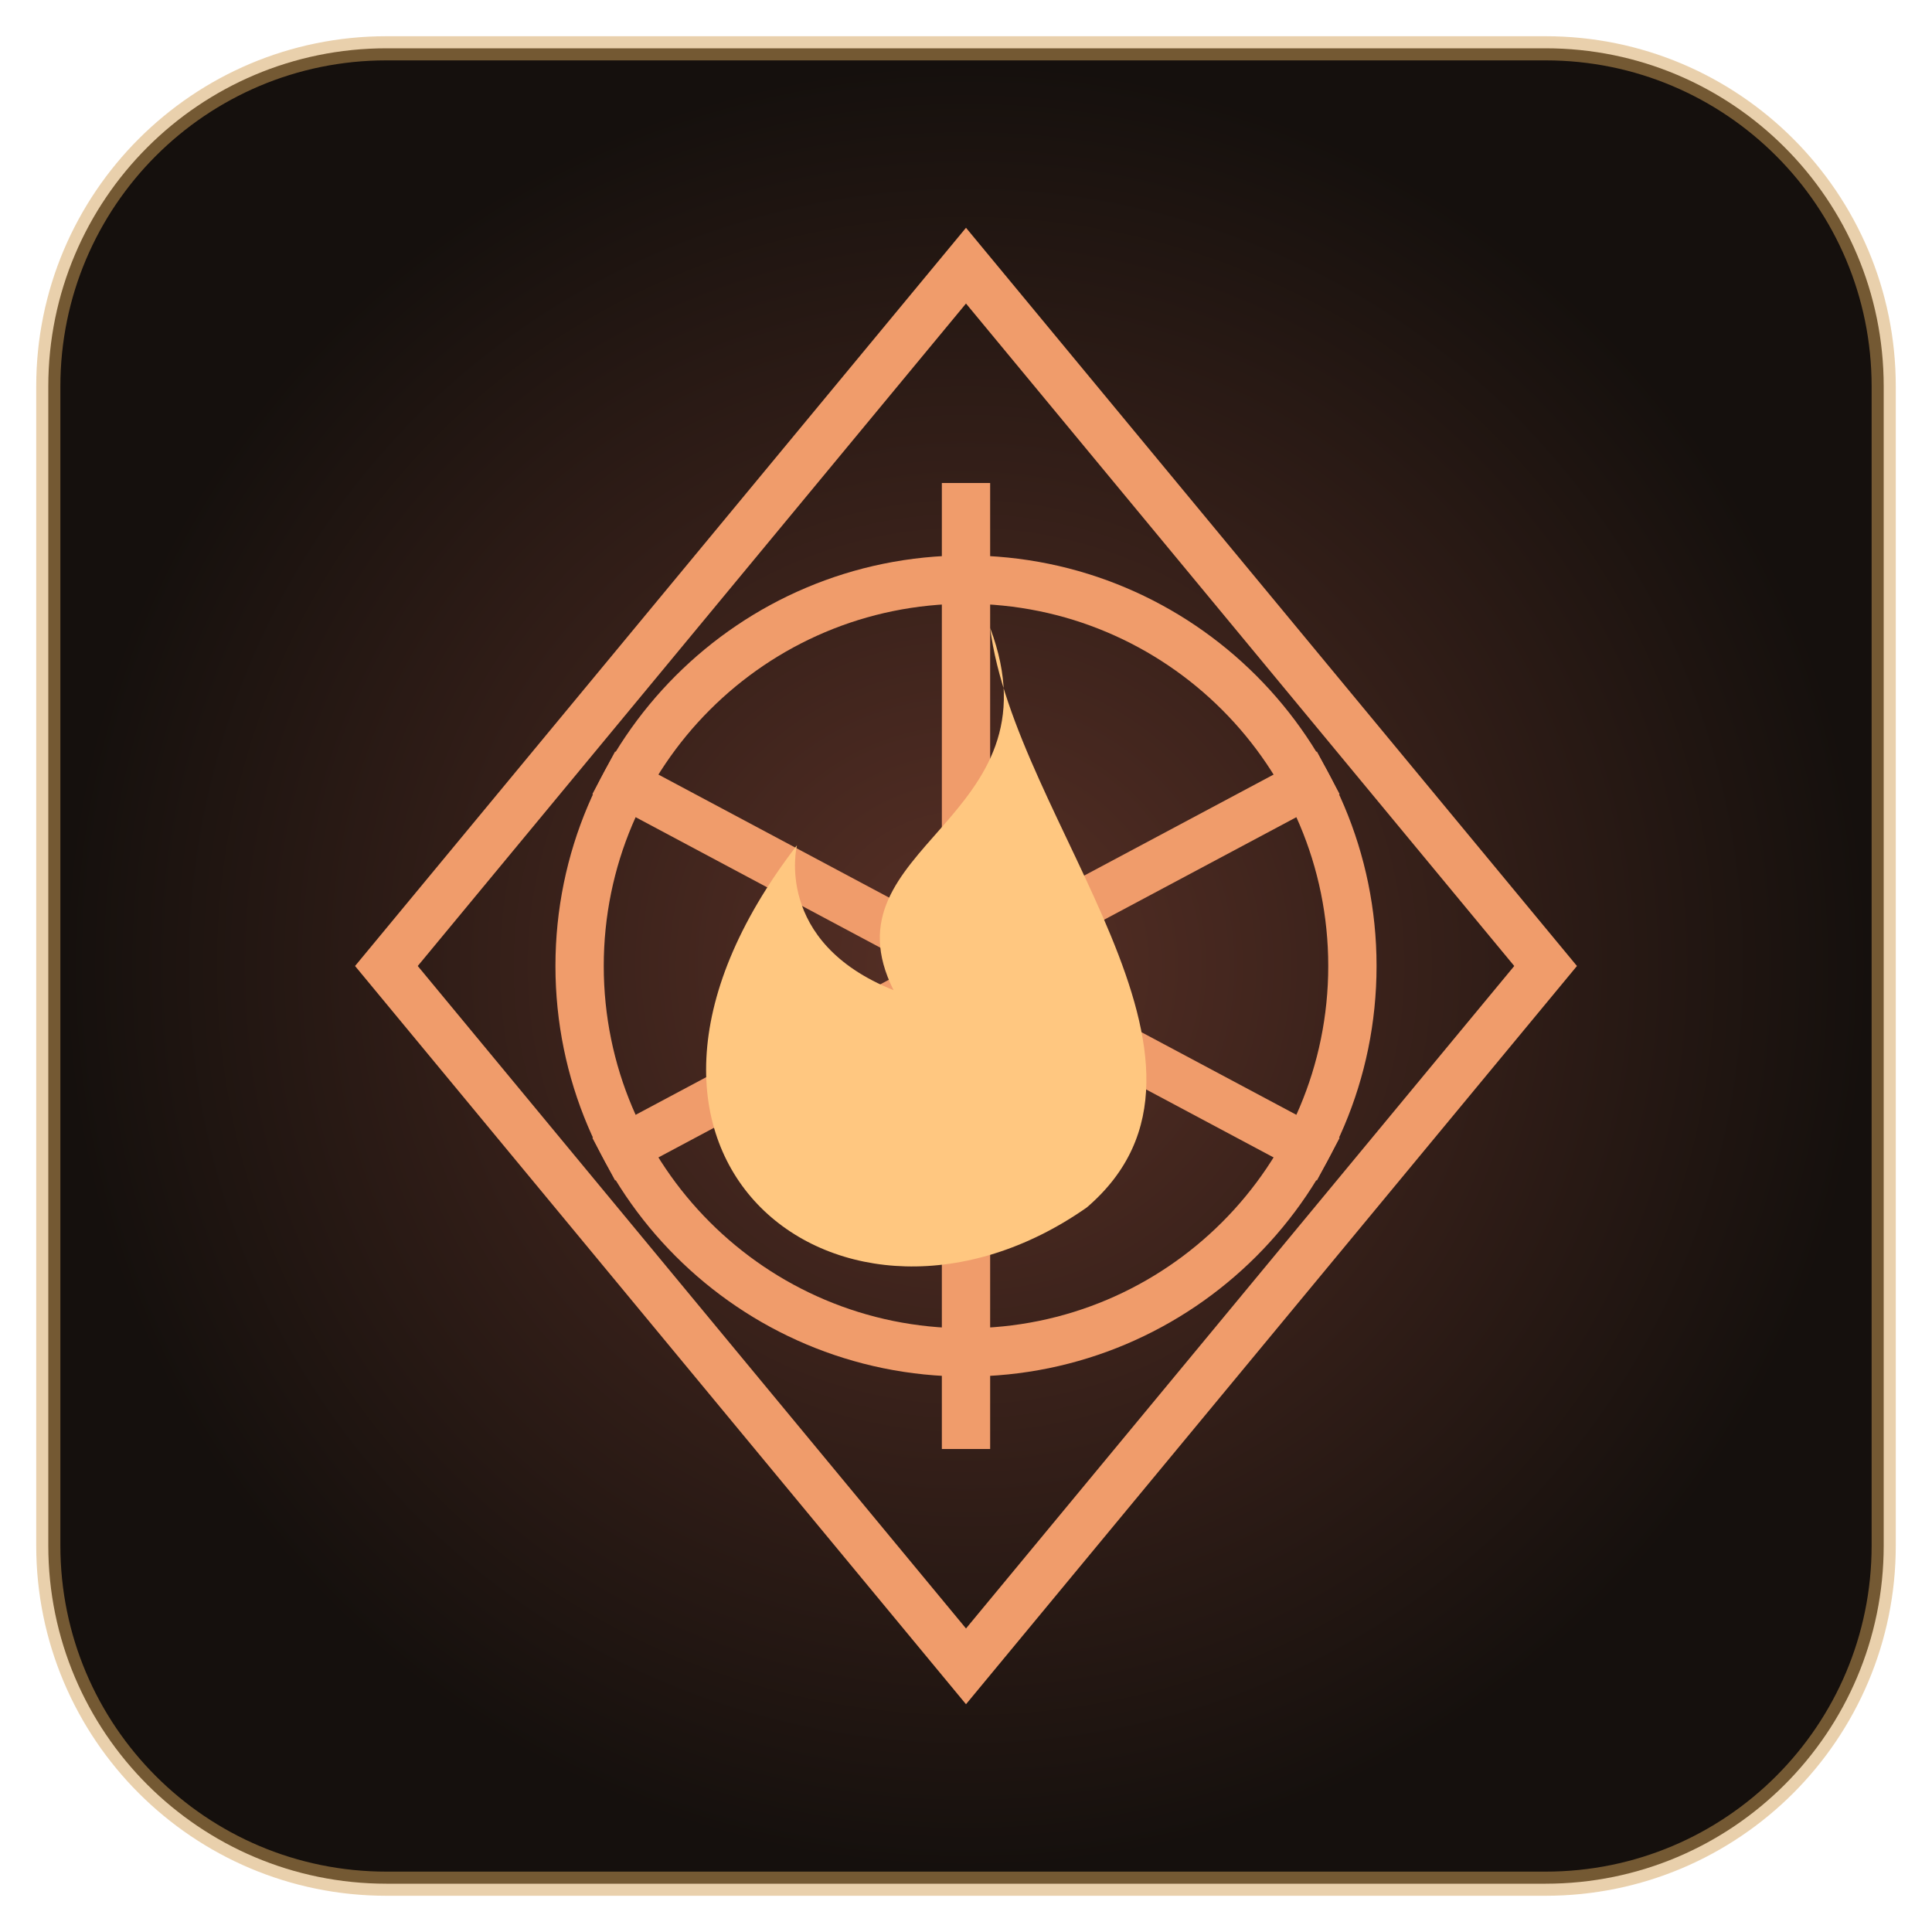
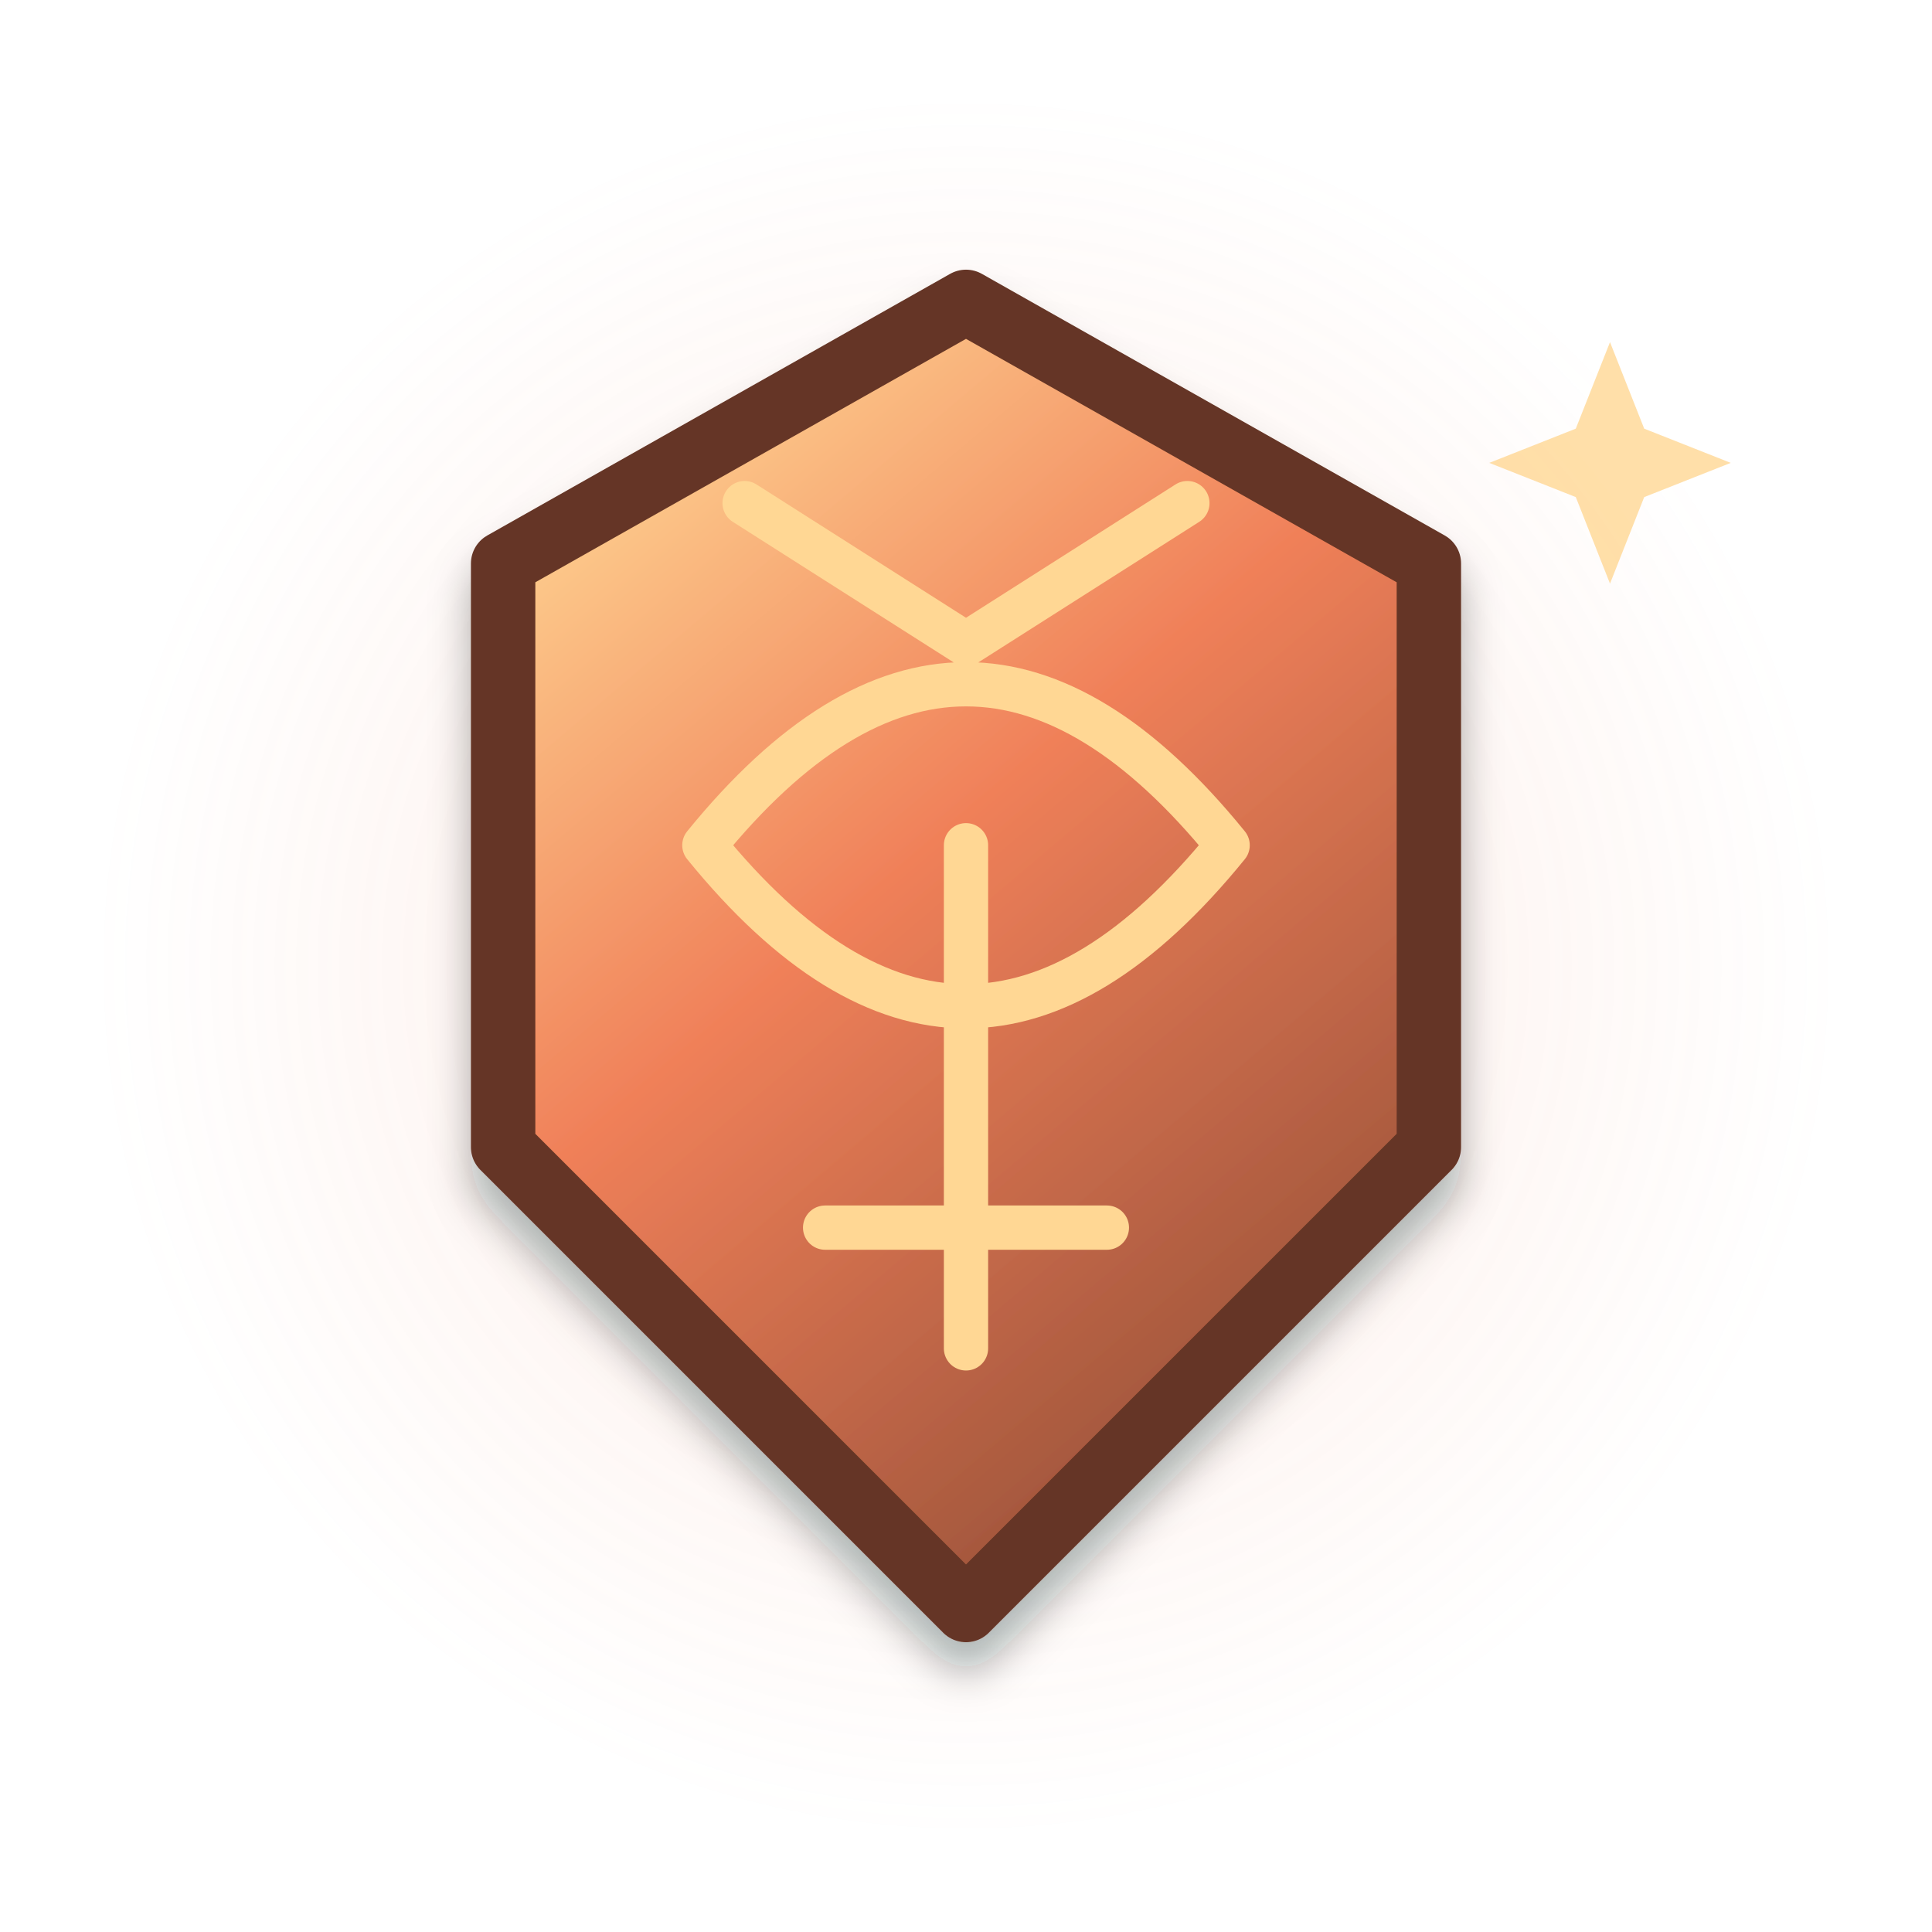
- <svg xmlns="http://www.w3.org/2000/svg" viewBox="0 0 80 80">
+ <svg xmlns="http://www.w3.org/2000/svg" viewBox="0 0 96 96">
  <defs>
-     <radialGradient id="a">
-       <stop stop-color="#583026" />
-       <stop offset="1" stop-color="#15100d" />
+     <linearGradient id="body" x1=".2" x2=".8" y2="1">
+       <stop stop-color="#ffd794" />
+       <stop offset=".42" stop-color="#f08059" />
+       <stop offset="1" stop-color="#8b4a34" />
+     </linearGradient>
+     <linearGradient id="highlight" x2=".6" y2="1">
+       <stop stop-color="#fff7da" />
+       <stop offset="1" stop-color="#f08059" />
+     </linearGradient>
+     <radialGradient id="halo">
+       <stop stop-color="#f08059" stop-opacity=".16" />
+       <stop offset="1" stop-color="#f08059" stop-opacity="0" />
    </radialGradient>
+     <filter id="shadow" x="-30%" y="-30%" width="160%" height="160%">
+       <feDropShadow dx="0" dy="1.5" stdDeviation="1" flood-color="#111415" flood-opacity=".32" />
+     </filter>
  </defs>
-   <rect x="2" y="2" width="76" height="76" rx="14" fill="url(#a)" stroke="#d5a35b" stroke-opacity=".5" />
-   <g fill="none" stroke="#f09c6b" stroke-width="2">
-     <path d="m40 11 24 29-24 29-24-29Z" />
-     <circle cx="40" cy="40" r="16" />
-     <path d="M40 20v40M25 32l30 16M25 48l30-16" />
+   <circle cx="48" cy="48" r="44" fill="url(#halo)" />
+   <g transform="translate(8 8)" stroke-linecap="round" stroke-linejoin="round" filter="url(#shadow)">
+     <path d="m40 7 23 13v29L40 72 17 49V20Z" fill="url(#body)" stroke="#653625" stroke-width="3.2" />
+     <path d="M27 34q13-16 26 0-13 16-26 0ZM40 34v25m-7-6h14M29 17l11 7 11-7" fill="none" stroke="#ffd794" stroke-width="2.2" />
  </g>
-   <path d="M41 26c3 8-7 9-4 15-5-2-4-6-4-6-10 13 2 22 12 15 7-6-3-16-4-24Z" fill="#ffc780" />
+   <path d="m80 17 1.7 4.3L86 23l-4.3 1.7L80 29l-1.7-4.3L74 23l4.3-1.7Z" fill="#ffd794" opacity=".8" />
</svg>
